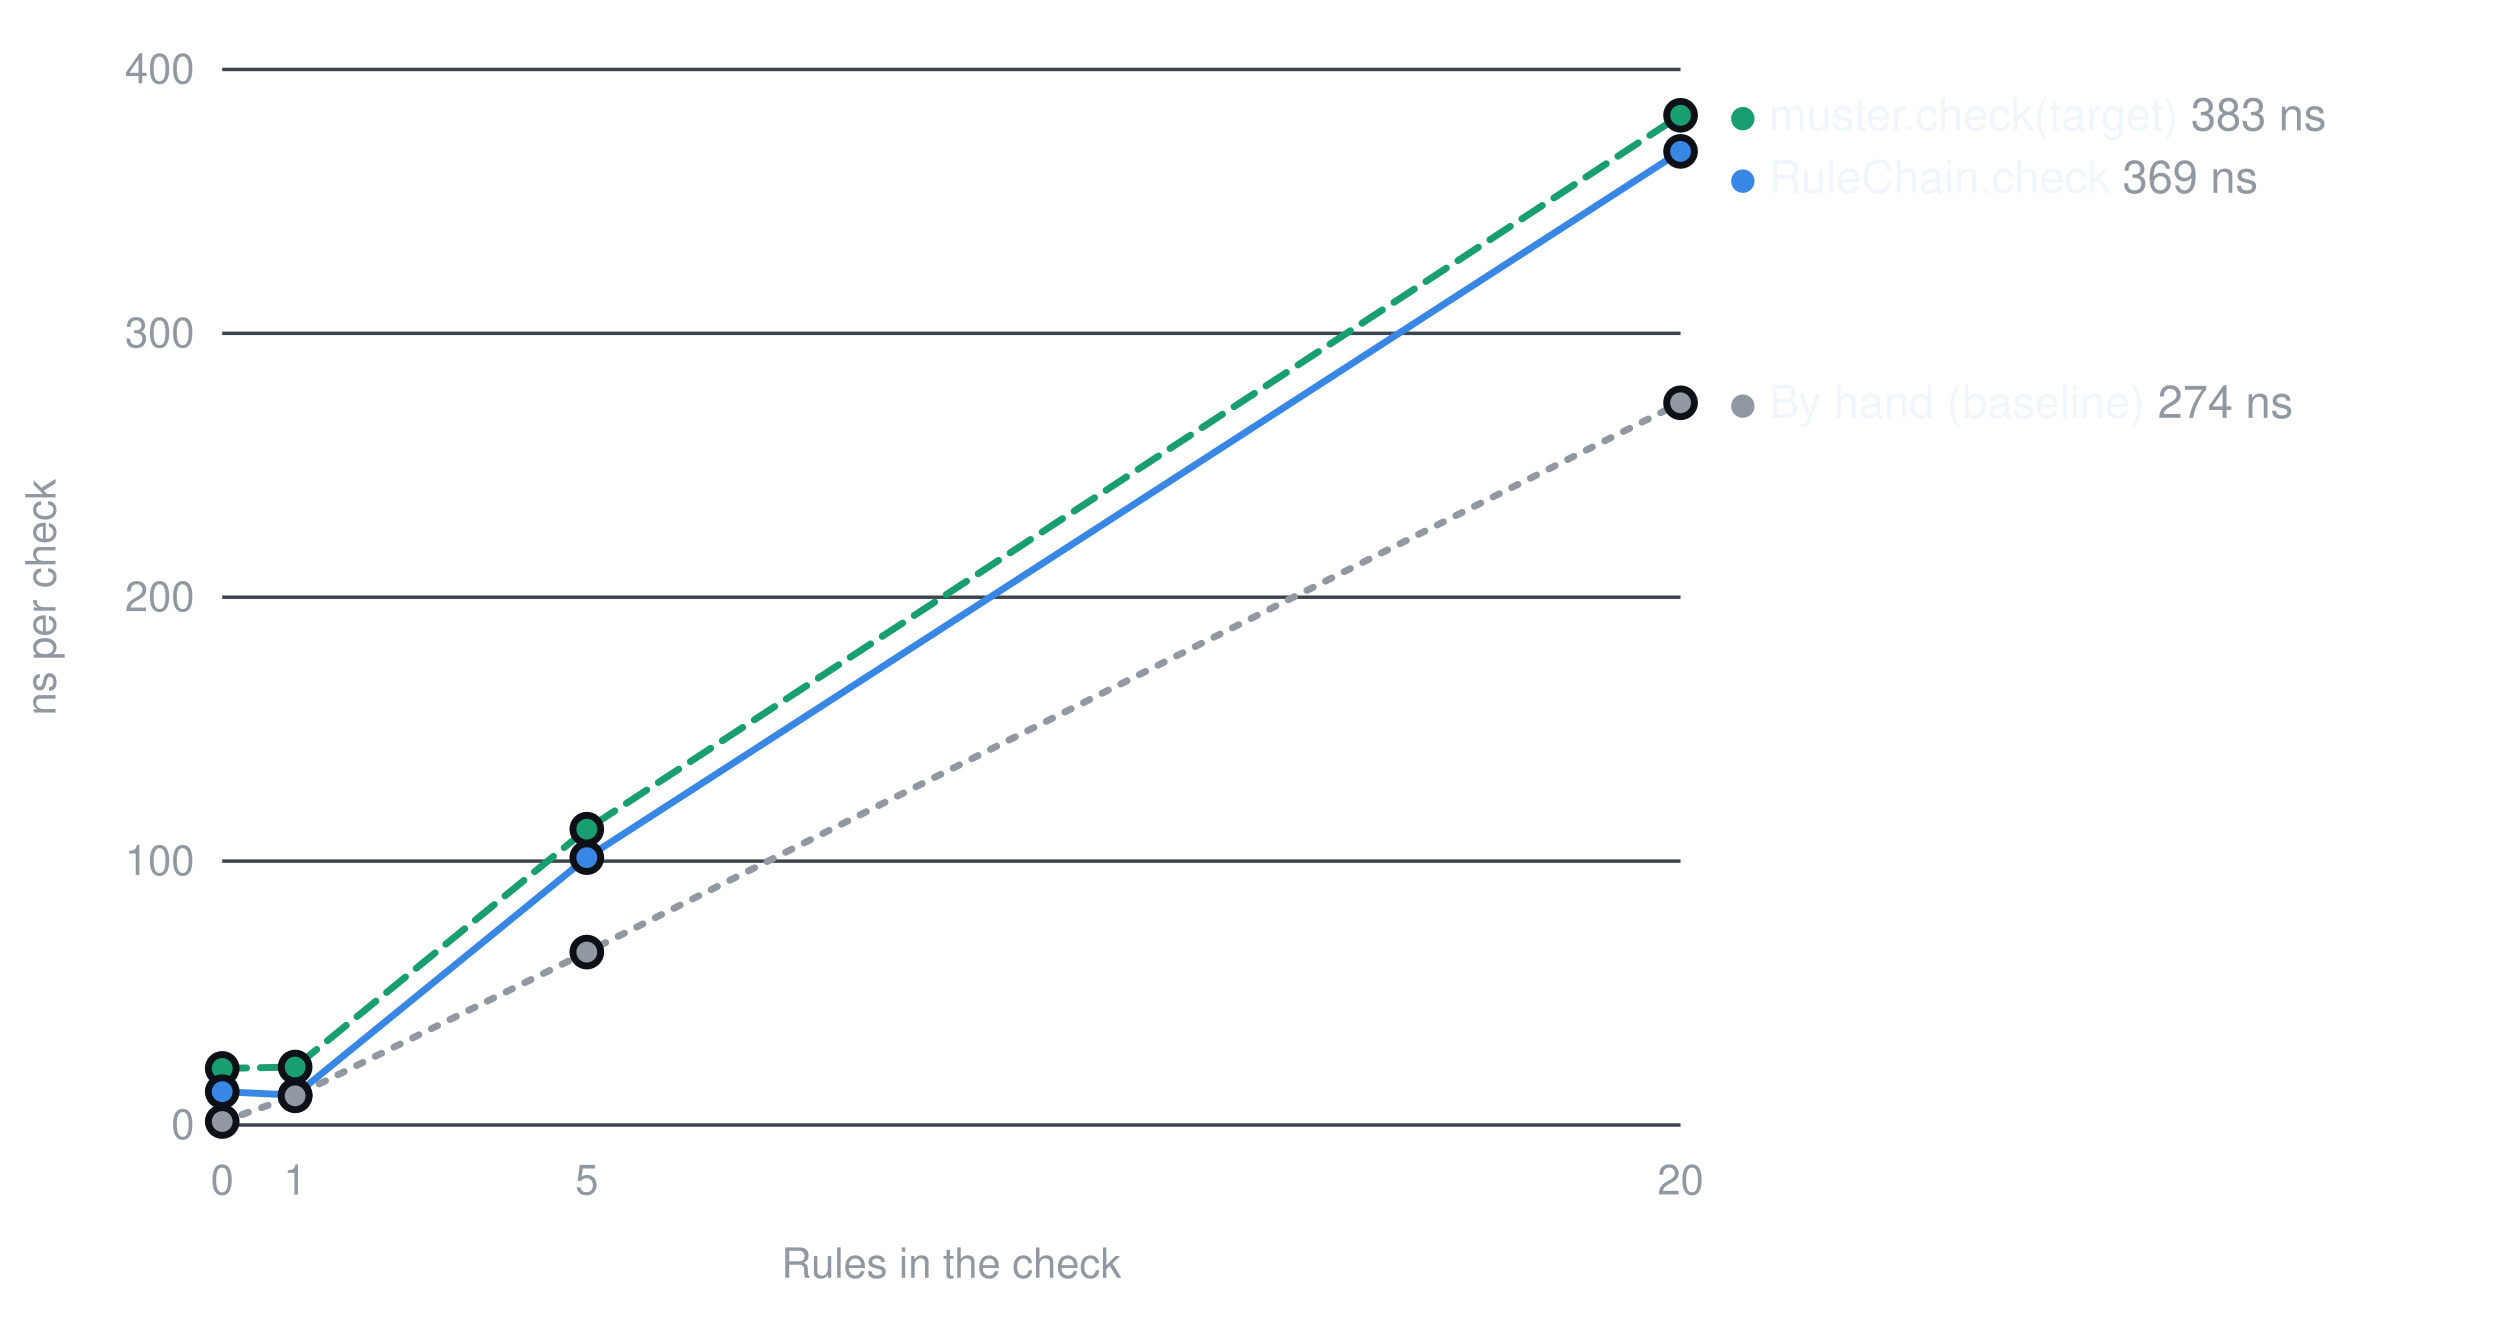
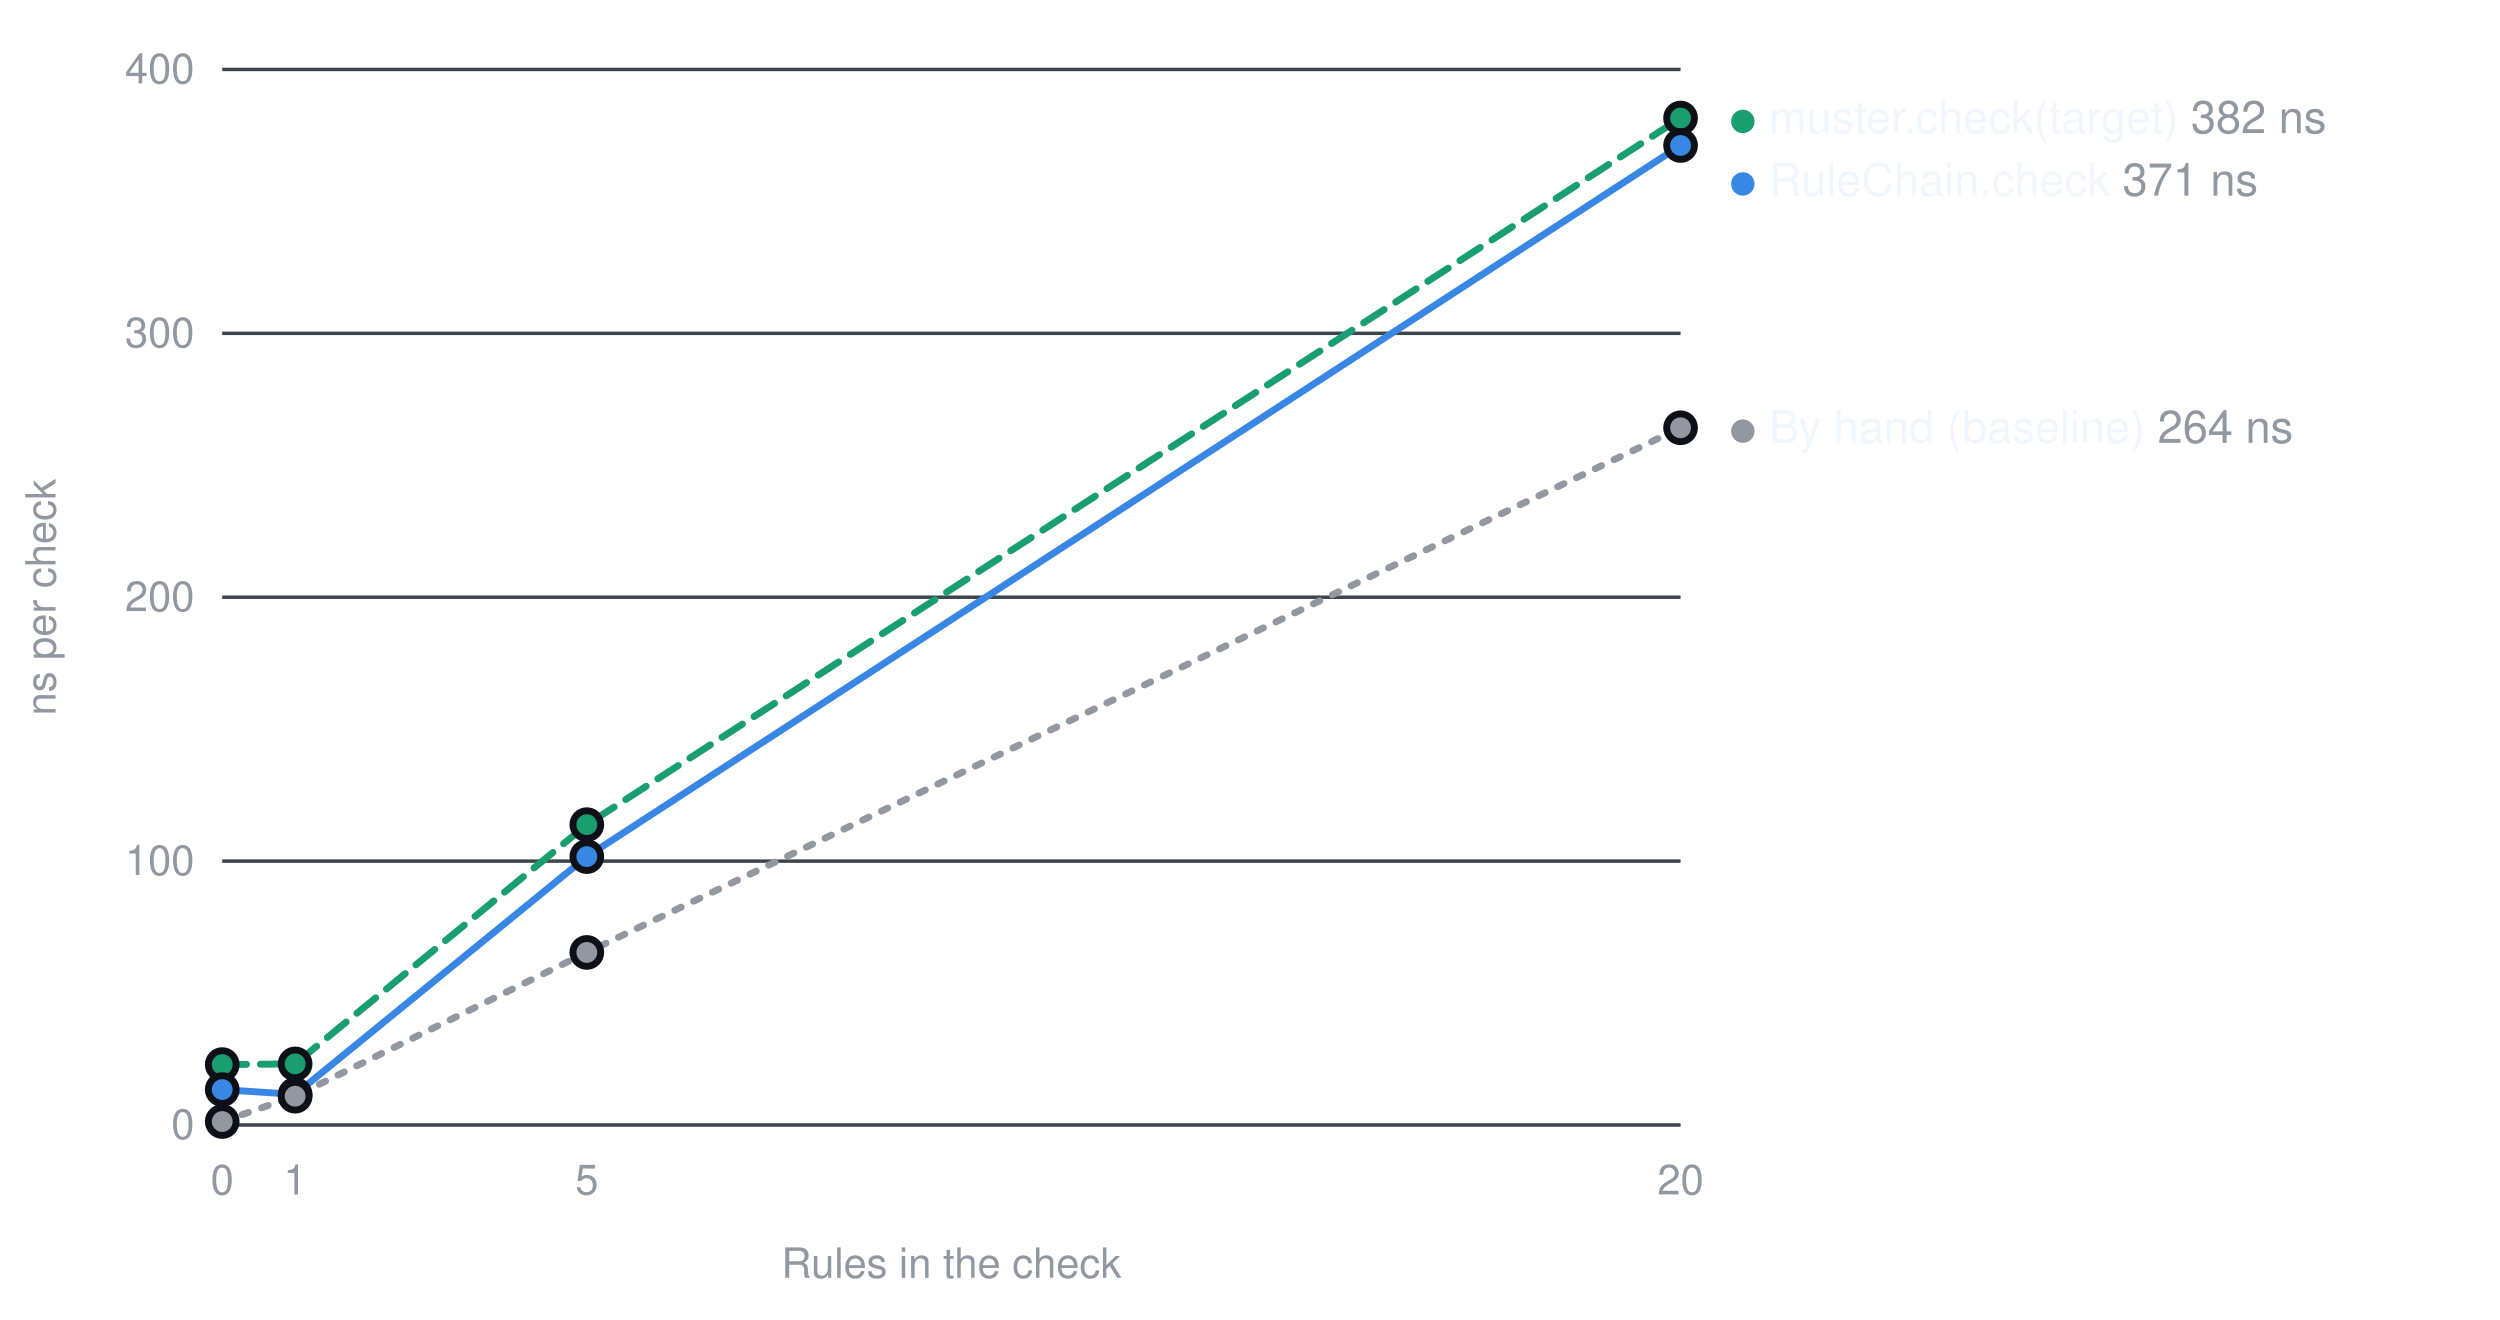
<svg xmlns="http://www.w3.org/2000/svg" width="720" height="380" viewBox="0 0 720 380" role="img" aria-labelledby="title desc" font-family="-apple-system, BlinkMacSystemFont, 'Segoe UI', Helvetica, Arial, sans-serif">
  <line x1="64" y1="324.0" x2="484" y2="324.0" stroke="#3d444d" />
  <text x="56" y="324.0" fill="#9198a1" font-size="12" text-anchor="end" dominant-baseline="middle">0</text>
  <line x1="64" y1="248.0" x2="484" y2="248.0" stroke="#3d444d" />
  <text x="56" y="248.0" fill="#9198a1" font-size="12" text-anchor="end" dominant-baseline="middle">100</text>
  <line x1="64" y1="172.0" x2="484" y2="172.0" stroke="#3d444d" />
  <text x="56" y="172.0" fill="#9198a1" font-size="12" text-anchor="end" dominant-baseline="middle">200</text>
  <line x1="64" y1="96.0" x2="484" y2="96.0" stroke="#3d444d" />
  <text x="56" y="96.0" fill="#9198a1" font-size="12" text-anchor="end" dominant-baseline="middle">300</text>
  <line x1="64" y1="20.0" x2="484" y2="20.0" stroke="#3d444d" />
  <text x="56" y="20.0" fill="#9198a1" font-size="12" text-anchor="end" dominant-baseline="middle">400</text>
  <text x="64.0" y="344" fill="#9198a1" font-size="12" text-anchor="middle">0</text>
  <text x="85.0" y="344" fill="#9198a1" font-size="12" text-anchor="middle">1</text>
  <text x="169.0" y="344" fill="#9198a1" font-size="12" text-anchor="middle">5</text>
  <text x="484.0" y="344" fill="#9198a1" font-size="12" text-anchor="middle">20</text>
  <text x="274.0" y="368" fill="#9198a1" font-size="12" text-anchor="middle">Rules in the check</text>
  <text x="16" y="172.0" fill="#9198a1" font-size="12" text-anchor="middle" transform="rotate(-90 16 172.0)">ns per check</text>
-   <polyline points="64.0,307.7 85.0,307.3 169.0,238.8 484.0,33.2" fill="none" stroke="#199e70" stroke-width="2" stroke-linejoin="round" stroke-linecap="round" stroke-dasharray="7 4" />
-   <circle cx="64.0" cy="307.7" r="4" fill="#199e70" stroke="#0d1117" stroke-width="2" />
-   <circle cx="85.0" cy="307.3" r="4" fill="#199e70" stroke="#0d1117" stroke-width="2" />
-   <circle cx="169.0" cy="238.8" r="4" fill="#199e70" stroke="#0d1117" stroke-width="2" />
-   <circle cx="484.0" cy="33.2" r="4" fill="#199e70" stroke="#0d1117" stroke-width="2" />
-   <polyline points="64.0,314.4 85.0,315.4 169.0,247.0 484.0,43.6" fill="none" stroke="#3987e5" stroke-width="2" stroke-linejoin="round" stroke-linecap="round" />
-   <circle cx="64.0" cy="314.4" r="4" fill="#3987e5" stroke="#0d1117" stroke-width="2" />
-   <circle cx="85.0" cy="315.4" r="4" fill="#3987e5" stroke="#0d1117" stroke-width="2" />
-   <circle cx="169.0" cy="247.0" r="4" fill="#3987e5" stroke="#0d1117" stroke-width="2" />
-   <circle cx="484.0" cy="43.6" r="4" fill="#3987e5" stroke="#0d1117" stroke-width="2" />
-   <polyline points="64.0,323.0 85.0,315.6 169.0,274.2 484.0,116.0" fill="none" stroke="#9198a1" stroke-width="2" stroke-linejoin="round" stroke-linecap="round" stroke-dasharray="2 4" />
+   <polyline points="64.0,306.6 85.0,306.4 169.0,237.5 484.0,34.0" fill="none" stroke="#199e70" stroke-width="2" stroke-linejoin="round" stroke-linecap="round" stroke-dasharray="7 4" />
+   <circle cx="64.0" cy="306.6" r="4" fill="#199e70" stroke="#0d1117" stroke-width="2" />
+   <circle cx="85.0" cy="306.4" r="4" fill="#199e70" stroke="#0d1117" stroke-width="2" />
+   <circle cx="169.0" cy="237.5" r="4" fill="#199e70" stroke="#0d1117" stroke-width="2" />
+   <circle cx="484.0" cy="34.0" r="4" fill="#199e70" stroke="#0d1117" stroke-width="2" />
+   <polyline points="64.0,313.8 85.0,315.2 169.0,246.7 484.0,41.9" fill="none" stroke="#3987e5" stroke-width="2" stroke-linejoin="round" stroke-linecap="round" />
+   <circle cx="64.0" cy="313.8" r="4" fill="#3987e5" stroke="#0d1117" stroke-width="2" />
+   <circle cx="85.0" cy="315.2" r="4" fill="#3987e5" stroke="#0d1117" stroke-width="2" />
+   <circle cx="169.0" cy="246.7" r="4" fill="#3987e5" stroke="#0d1117" stroke-width="2" />
+   <circle cx="484.0" cy="41.9" r="4" fill="#3987e5" stroke="#0d1117" stroke-width="2" />
+   <polyline points="64.0,323.0 85.0,315.7 169.0,274.3 484.0,123.2" fill="none" stroke="#9198a1" stroke-width="2" stroke-linejoin="round" stroke-linecap="round" stroke-dasharray="2 4" />
  <circle cx="64.0" cy="323.0" r="4" fill="#9198a1" stroke="#0d1117" stroke-width="2" />
-   <circle cx="85.0" cy="315.6" r="4" fill="#9198a1" stroke="#0d1117" stroke-width="2" />
-   <circle cx="169.0" cy="274.2" r="4" fill="#9198a1" stroke="#0d1117" stroke-width="2" />
-   <circle cx="484.0" cy="116.0" r="4" fill="#9198a1" stroke="#0d1117" stroke-width="2" />
-   <text x="498" y="33.2" fill="#f0f6fc" font-size="13" dominant-baseline="middle">
-     <tspan fill="#199e70">●</tspan> muster.check(target) <tspan fill="#9198a1">383 ns</tspan>
+   <circle cx="85.0" cy="315.7" r="4" fill="#9198a1" stroke="#0d1117" stroke-width="2" />
+   <circle cx="169.0" cy="274.3" r="4" fill="#9198a1" stroke="#0d1117" stroke-width="2" />
+   <circle cx="484.0" cy="123.2" r="4" fill="#9198a1" stroke="#0d1117" stroke-width="2" />
+   <text x="498" y="34.0" fill="#f0f6fc" font-size="13" dominant-baseline="middle">
+     <tspan fill="#199e70">●</tspan> muster.check(target) <tspan fill="#9198a1">382 ns</tspan>
  </text>
-   <text x="498" y="51.2" fill="#f0f6fc" font-size="13" dominant-baseline="middle">
-     <tspan fill="#3987e5">●</tspan> RuleChain.check <tspan fill="#9198a1">369 ns</tspan>
+   <text x="498" y="52.0" fill="#f0f6fc" font-size="13" dominant-baseline="middle">
+     <tspan fill="#3987e5">●</tspan> RuleChain.check <tspan fill="#9198a1">371 ns</tspan>
  </text>
-   <text x="498" y="116.0" fill="#f0f6fc" font-size="13" dominant-baseline="middle">
-     <tspan fill="#9198a1">●</tspan> By hand (baseline) <tspan fill="#9198a1">274 ns</tspan>
+   <text x="498" y="123.2" fill="#f0f6fc" font-size="13" dominant-baseline="middle">
+     <tspan fill="#9198a1">●</tspan> By hand (baseline) <tspan fill="#9198a1">264 ns</tspan>
  </text>
</svg>
